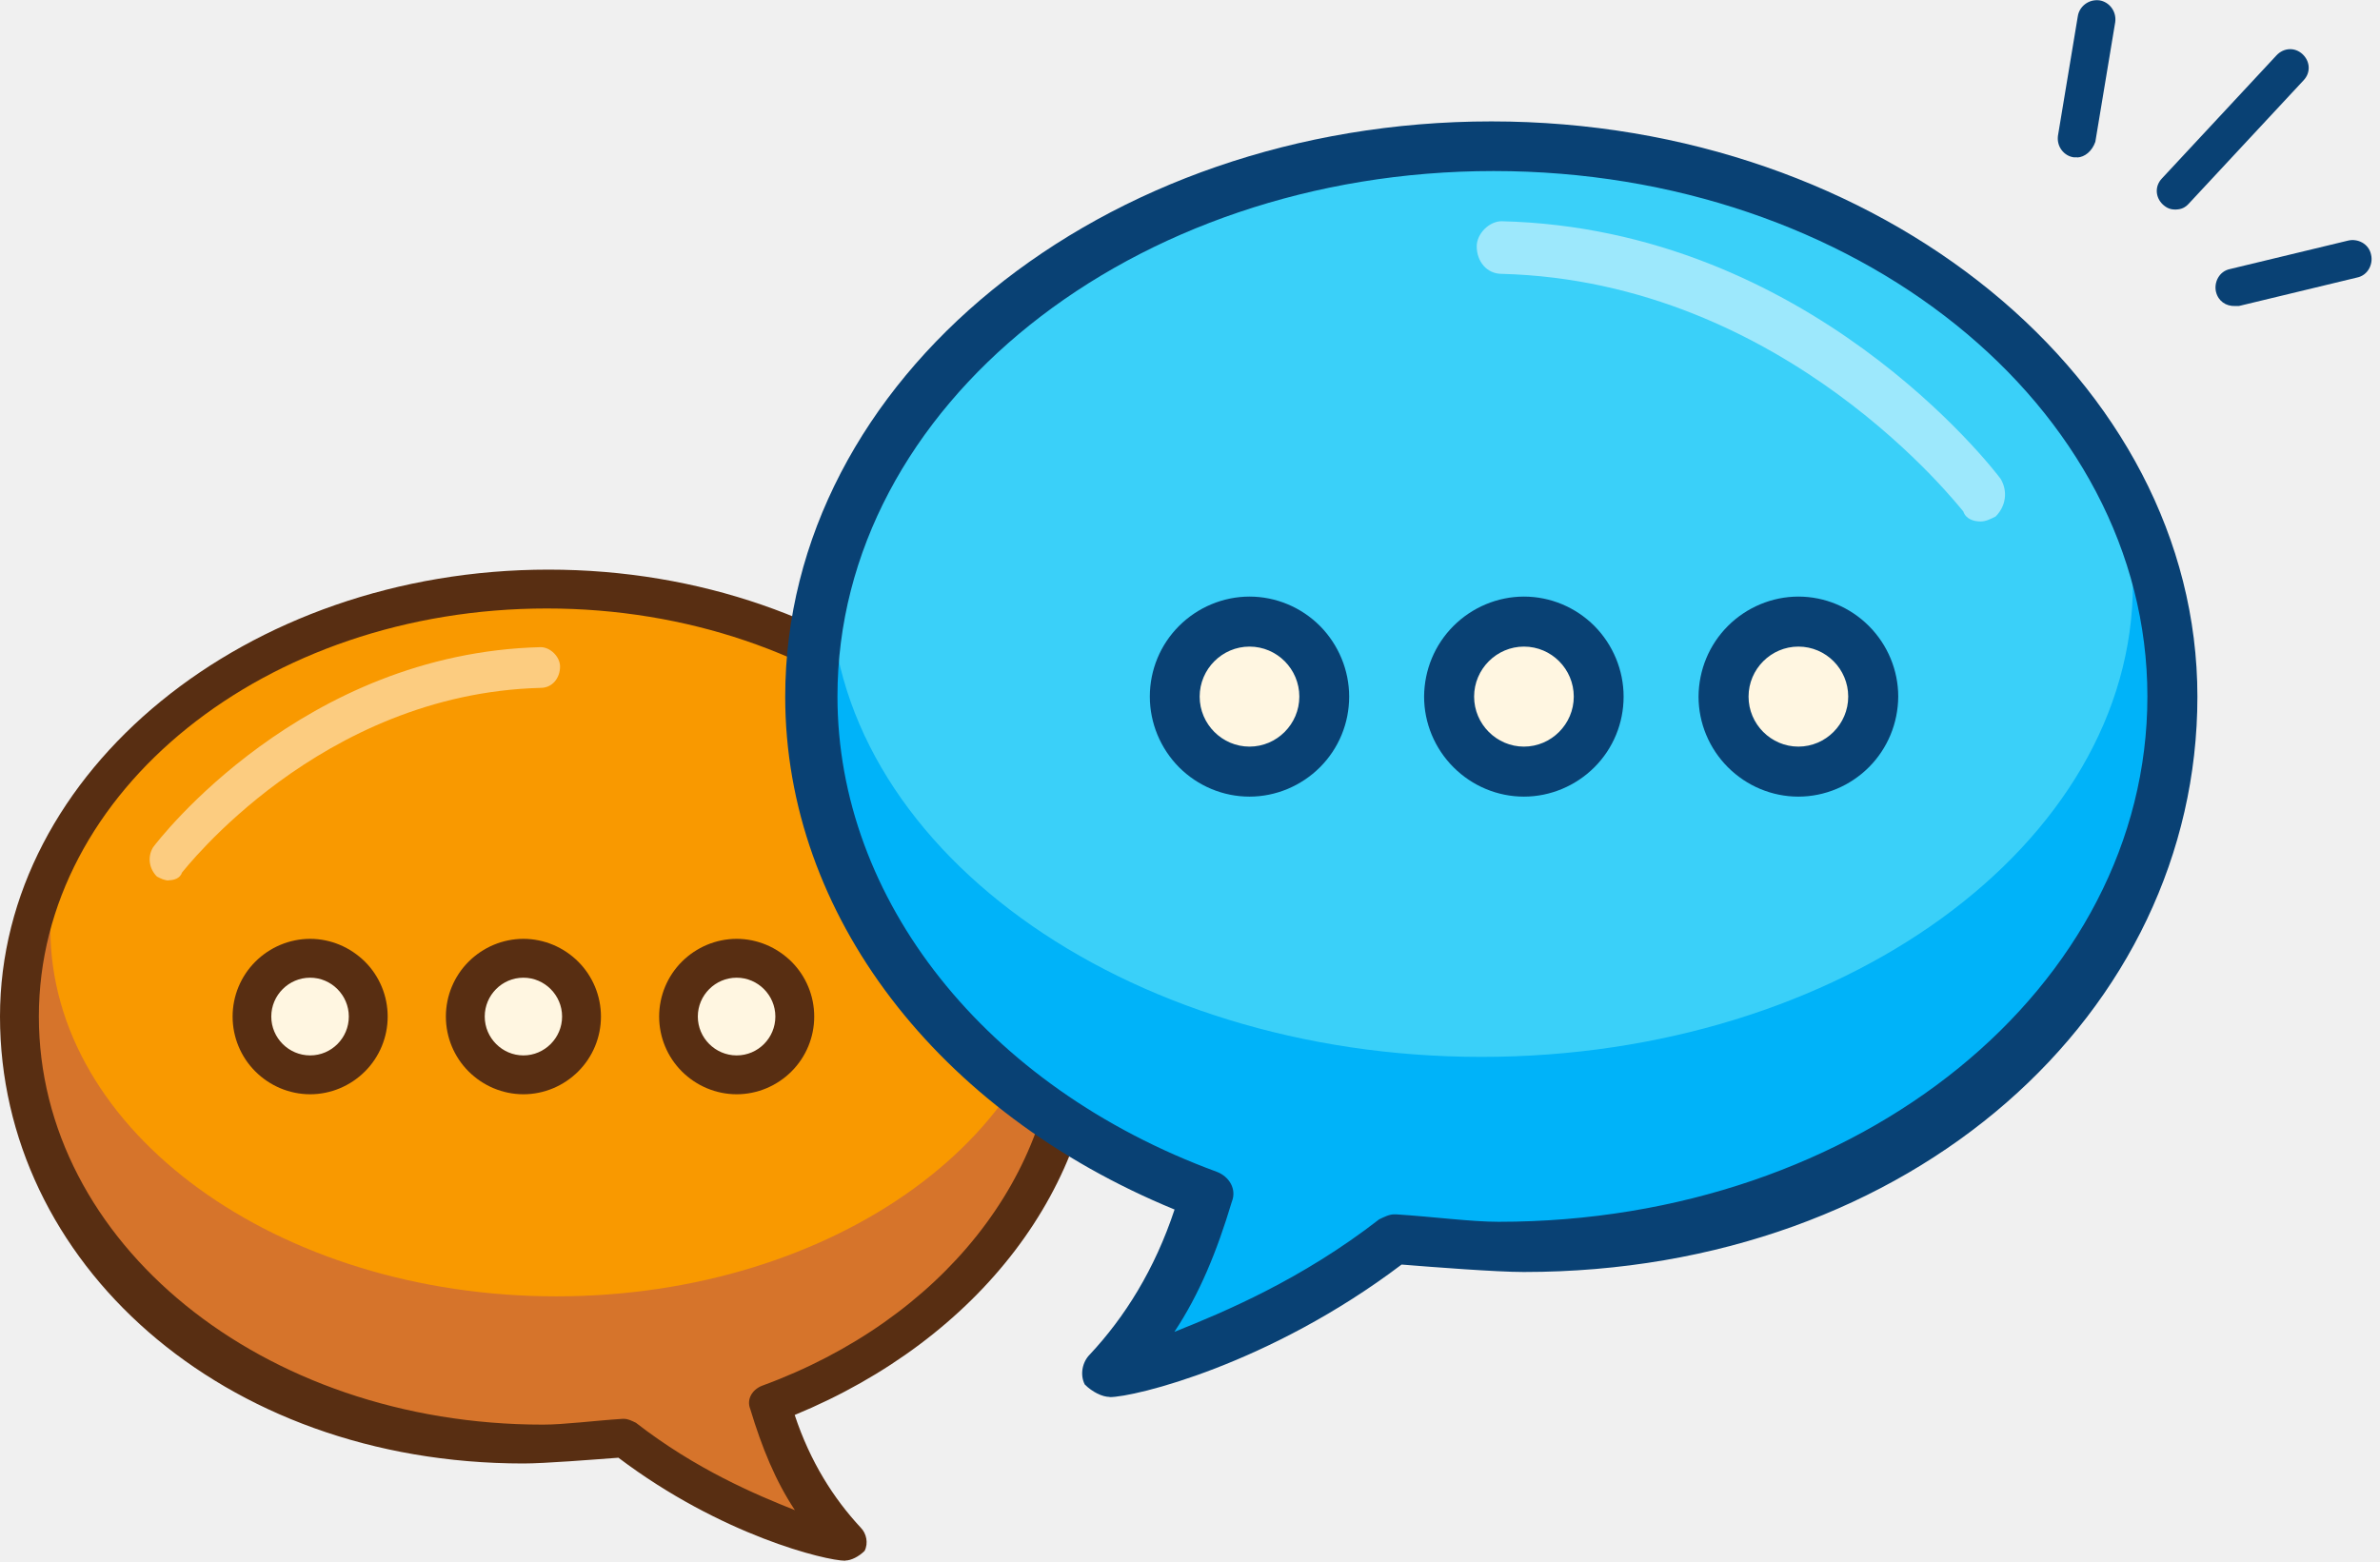
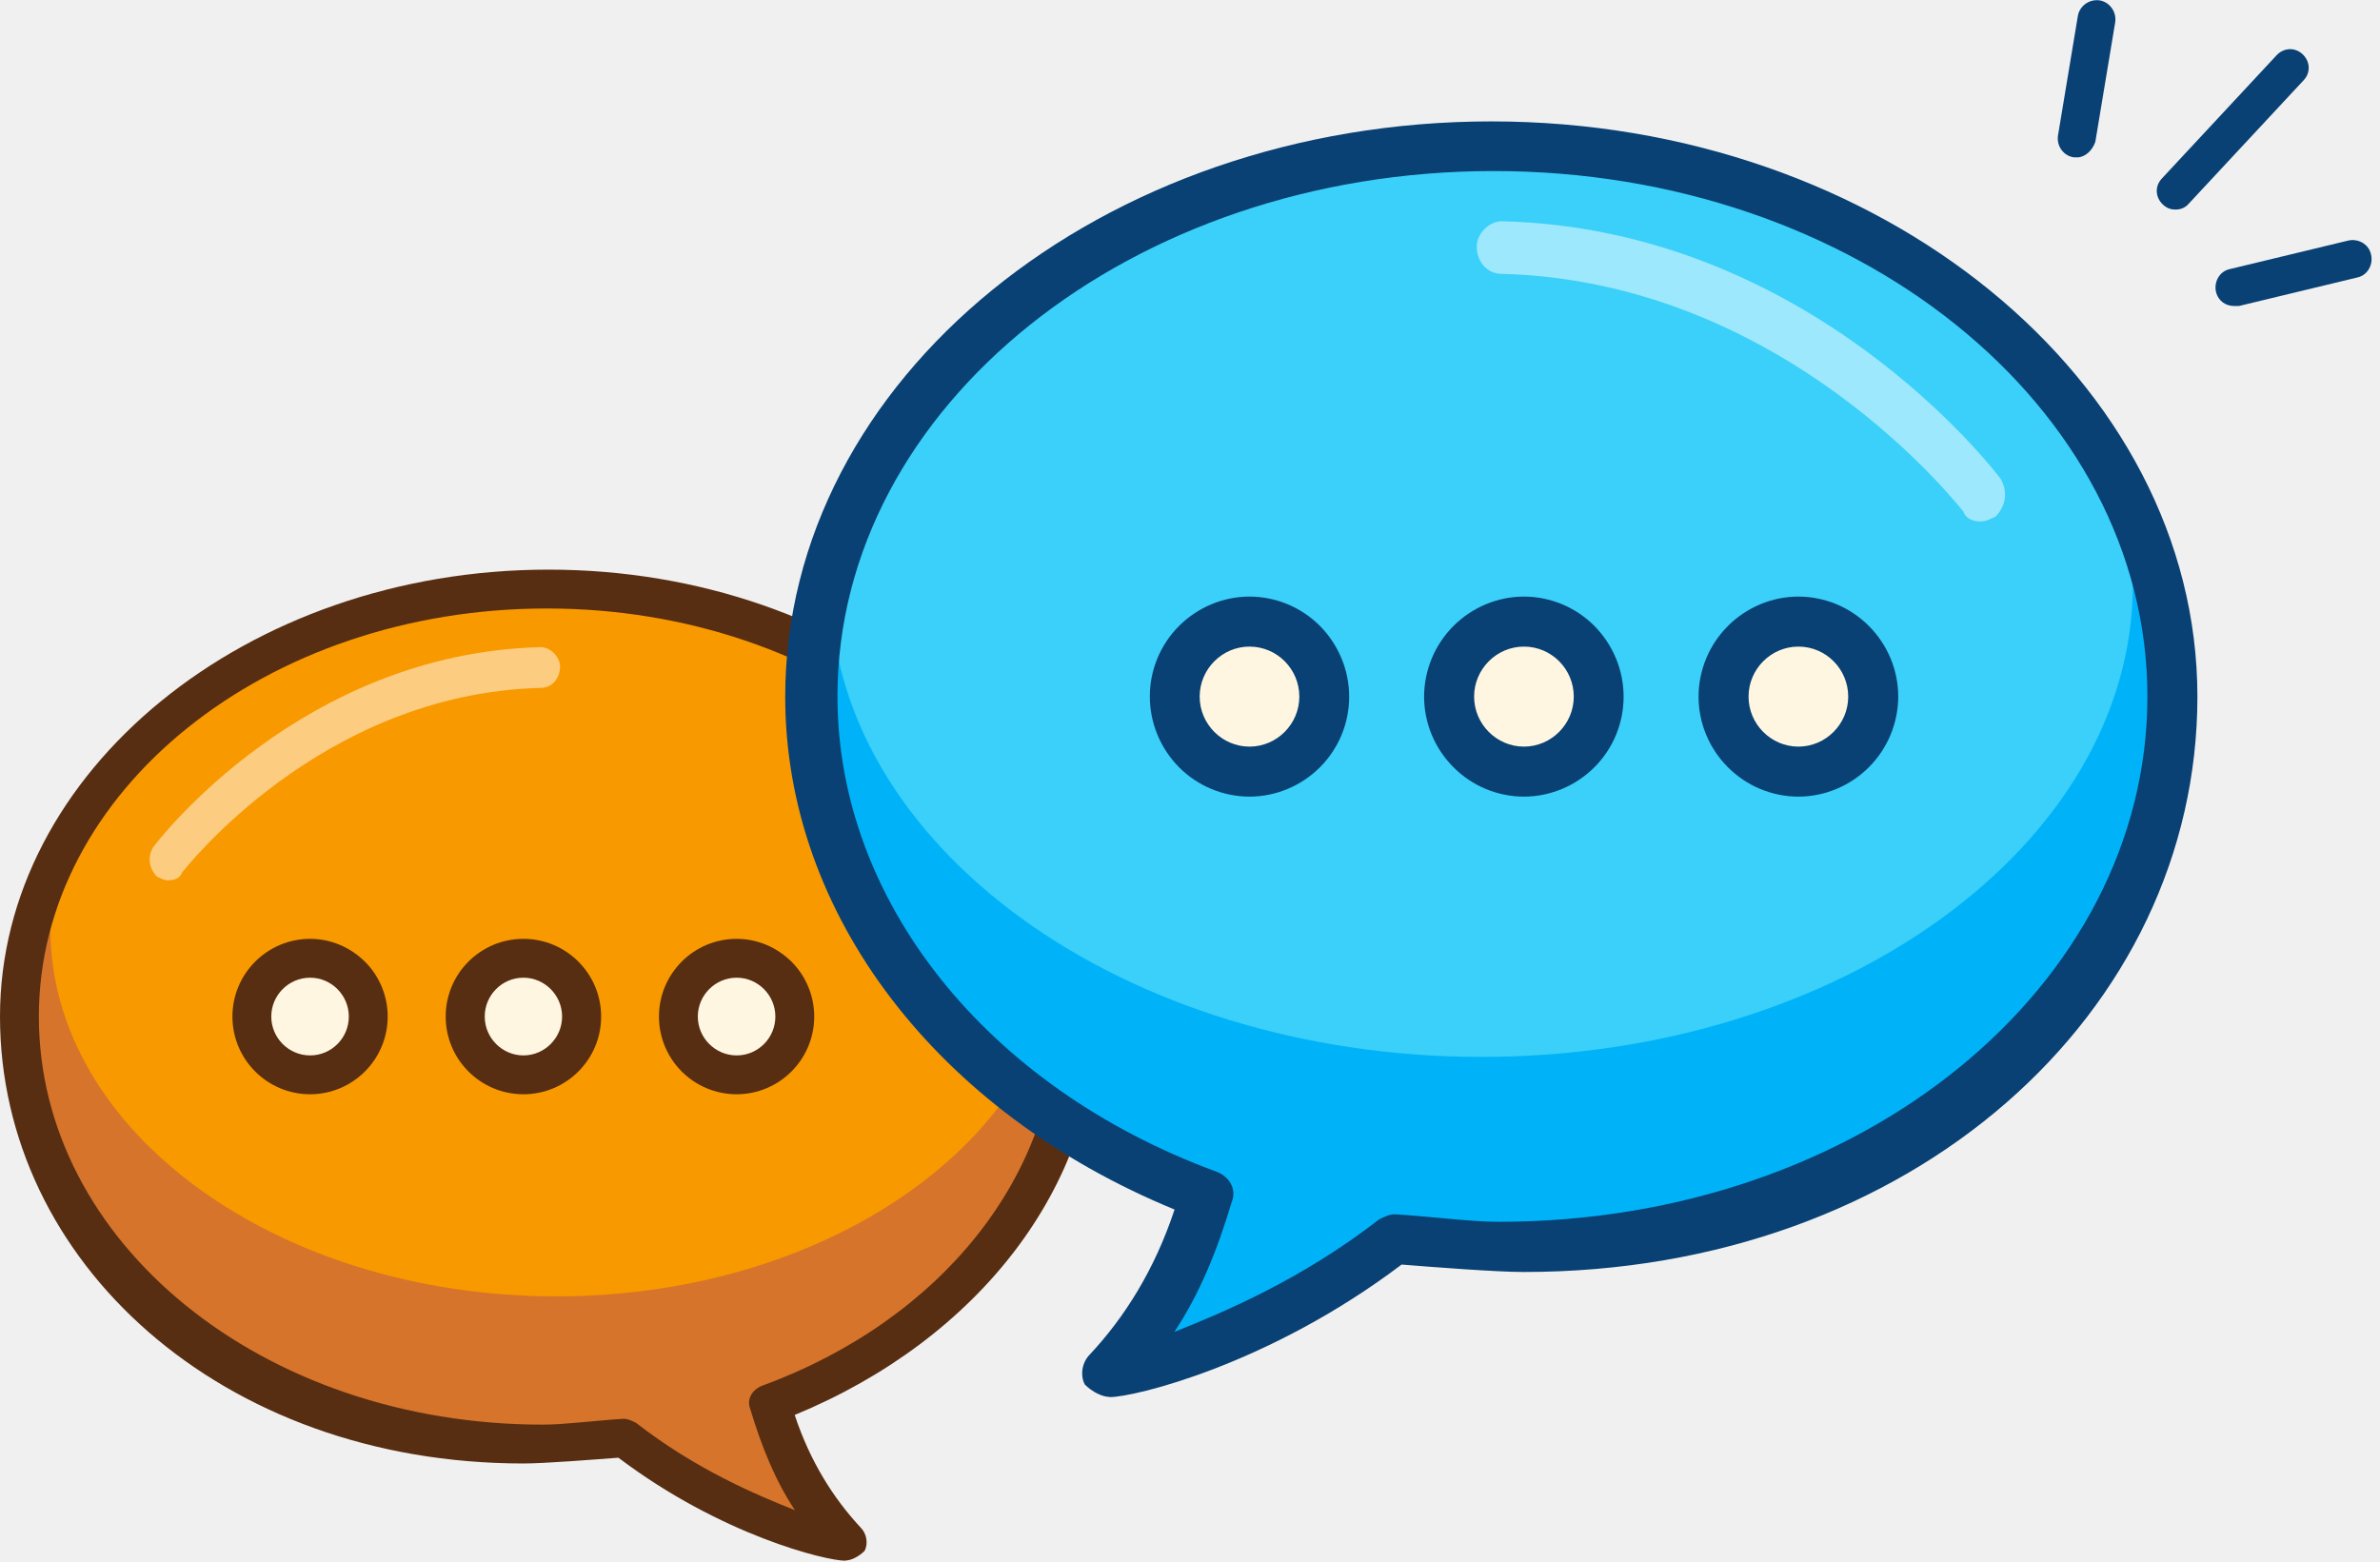
- <svg xmlns="http://www.w3.org/2000/svg" width="128" height="84" viewBox="0 0 128 84" fill="none">
-   <g clip-path="url(#clip0_1_75)">
-     <path d="M57.96 54.78C57.96 42.13 45.34 31.89 29.71 31.89C14.18 31.79 1.56 42.13 1.56 54.78C1.56 67.43 14.17 77.67 29.71 77.67C31.07 77.67 32.42 77.56 33.78 77.46C39.62 82.06 45.56 83.21 45.67 83C43.58 80.91 42.33 78.19 41.6 75.58C51.19 71.92 57.97 63.98 57.97 54.78H57.96Z" fill="#F99900" />
-     <path d="M57.96 54.78C57.96 52.9 57.65 51.12 57.13 49.34V49.97C57.13 60.84 44.93 69.73 29.92 69.73C14.91 69.73 2.71 60.85 2.71 49.97C2.71 49.03 2.81 48.19 2.92 47.25C1.88 49.65 1.36 52.16 1.36 54.78C1.57 67.43 14.18 77.67 29.72 77.67C31.08 77.67 32.43 77.56 33.79 77.46C39.63 82.06 45.57 83.21 45.67 83C43.59 80.91 42.33 78.19 41.6 75.58C51.19 71.92 57.97 63.98 57.97 54.78H57.96Z" fill="#D6742B" />
-     <path d="M33.57 76.32C33.78 76.32 33.99 76.43 34.2 76.53C37.43 79.04 40.66 80.4 42.75 81.23C41.71 79.66 40.98 77.88 40.35 75.79C40.14 75.27 40.45 74.75 40.98 74.54C50.68 70.99 56.83 63.15 56.83 54.68C56.83 42.56 44.53 32.73 29.41 32.73C14.29 32.73 2.09 42.55 2.09 54.68C2.09 66.81 14.08 76.63 29.2 76.63C30.35 76.63 31.91 76.42 33.47 76.32H33.57ZM45.46 83.95C44.42 83.95 38.79 82.59 33.26 78.41C31.91 78.51 29.3 78.72 28.15 78.72C11.89 78.72 0 67.85 0 54.68C0 41.51 13.24 30.64 29.5 30.64C45.76 30.64 59 41.41 59 54.68C59 63.77 52.64 72.03 42.74 76.11C43.57 78.62 44.83 80.6 46.29 82.17C46.6 82.48 46.71 83.01 46.5 83.42C46.19 83.73 45.77 83.94 45.46 83.94V83.95Z" fill="#582E12" />
-     <path d="M40.14 51.54C38.37 51.54 36.91 53 36.91 54.78C36.91 56.56 38.37 58.02 40.14 58.02C41.91 58.02 43.37 56.56 43.37 54.78C43.47 53 42.01 51.54 40.14 51.54ZM28.67 51.54C26.9 51.54 25.44 53 25.44 54.78C25.44 56.56 26.9 58.02 28.67 58.02C30.44 58.02 31.9 56.56 31.9 54.78C32 53 30.54 51.54 28.67 51.54ZM17.2 51.54C15.43 51.54 13.97 53 13.97 54.78C13.97 56.56 15.43 58.02 17.2 58.02C18.97 58.02 20.43 56.56 20.43 54.78C20.43 53 18.97 51.54 17.2 51.54Z" fill="#FFF6E1" />
-     <path d="M16.68 52.59C15.53 52.59 14.59 53.53 14.59 54.68C14.59 55.83 15.53 56.77 16.68 56.77C17.83 56.77 18.76 55.83 18.76 54.68C18.76 53.53 17.82 52.59 16.68 52.59ZM16.68 58.86C15.57 58.86 14.51 58.41 13.73 57.63C12.95 56.85 12.51 55.79 12.51 54.68C12.51 53.57 12.95 52.51 13.73 51.73C14.51 50.95 15.57 50.5 16.68 50.5C17.79 50.5 18.84 50.95 19.63 51.73C20.41 52.51 20.85 53.57 20.85 54.68C20.85 55.79 20.41 56.85 19.63 57.63C18.85 58.41 17.79 58.86 16.68 58.86ZM28.15 52.59C27 52.59 26.07 53.53 26.07 54.68C26.07 55.83 27.01 56.77 28.15 56.77C29.29 56.77 30.23 55.83 30.23 54.68C30.23 53.53 29.29 52.59 28.15 52.59ZM28.15 58.86C27.04 58.86 25.98 58.41 25.2 57.63C24.42 56.85 23.98 55.79 23.98 54.68C23.98 53.57 24.42 52.51 25.2 51.73C25.98 50.95 27.04 50.5 28.15 50.5C29.26 50.5 30.32 50.95 31.1 51.73C31.88 52.51 32.32 53.57 32.32 54.68C32.32 55.79 31.88 56.85 31.1 57.63C30.32 58.41 29.26 58.86 28.15 58.86ZM39.62 52.59C38.47 52.59 37.53 53.53 37.53 54.68C37.53 55.83 38.47 56.77 39.62 56.77C40.77 56.77 41.7 55.83 41.7 54.68C41.7 53.53 40.76 52.59 39.62 52.59ZM39.62 58.86C38.51 58.86 37.45 58.41 36.67 57.63C35.89 56.85 35.45 55.79 35.45 54.68C35.45 53.57 35.89 52.51 36.67 51.73C37.45 50.95 38.51 50.5 39.62 50.5C40.73 50.5 41.78 50.95 42.57 51.73C43.35 52.51 43.79 53.57 43.79 54.68C43.79 55.79 43.35 56.85 42.57 57.63C41.79 58.41 40.73 58.86 39.62 58.86Z" fill="#582E12" />
-     <path opacity="0.5" d="M9.07 47.36C8.86 47.36 8.65 47.26 8.44 47.15C8.02 46.73 7.92 46.1 8.23 45.58C8.54 45.16 16.26 35.13 29.08 34.81C29.6 34.81 30.12 35.33 30.12 35.85C30.12 36.48 29.7 37 29.08 37C17.19 37.31 9.9 46.83 9.79 46.93C9.69 47.24 9.37 47.35 9.06 47.35L9.07 47.36Z" fill="white" />
-     <path d="M43.58 37.61C43.58 21.33 59.82 8.14 79.95 8.14C99.95 8.01 116.18 21.33 116.18 37.61C116.18 53.89 99.94 67.08 79.95 67.08C78.21 67.08 76.46 66.94 74.72 66.81C67.21 72.73 59.56 74.21 59.42 73.94C62.1 71.25 63.71 67.75 64.65 64.39C52.3 59.68 43.58 49.45 43.58 37.61Z" fill="#3AD0F9" />
-     <path d="M43.58 37.61C43.58 35.19 43.98 32.9 44.65 30.61V31.42C44.65 45.41 60.35 56.85 79.68 56.85C99.01 56.85 114.71 45.41 114.71 31.42C114.71 30.21 114.58 29.13 114.44 27.92C115.78 31.01 116.45 34.24 116.45 37.61C116.18 53.89 99.94 67.08 79.95 67.08C78.21 67.08 76.46 66.95 74.72 66.81C67.2 72.73 59.55 74.21 59.42 73.94C62.1 71.25 63.71 67.75 64.65 64.39C52.3 59.68 43.58 49.46 43.58 37.62V37.61Z" fill="#00B3F9" />
-     <path d="M74.98 65.32C74.71 65.32 74.44 65.46 74.17 65.59C70.01 68.82 65.85 70.57 63.16 71.64C64.5 69.62 65.44 67.34 66.25 64.64C66.52 63.97 66.12 63.29 65.44 63.03C52.96 58.45 45.04 48.36 45.04 37.46C45.04 21.85 60.88 9.2 80.33 9.2C99.78 9.2 115.49 21.85 115.49 37.46C115.49 53.07 100.06 65.72 80.6 65.72C79.12 65.72 77.11 65.45 75.1 65.32H74.97H74.98ZM59.68 75.15C61.02 75.15 68.27 73.4 75.38 68.02C77.12 68.16 80.48 68.42 81.95 68.42C102.88 68.42 118.18 54.43 118.18 37.47C118.18 20.51 101.15 6.53 80.21 6.53C59.27 6.53 42.23 20.39 42.23 37.48C42.23 49.19 50.42 59.82 63.17 65.06C62.1 68.29 60.49 70.85 58.61 72.86C58.21 73.26 58.07 73.94 58.34 74.47C58.74 74.87 59.28 75.14 59.68 75.14V75.15Z" fill="#094174" />
-     <path d="M66.52 33.44C68.8 33.44 70.68 35.32 70.68 37.61C70.68 39.9 68.8 41.78 66.52 41.78C64.24 41.78 62.36 39.9 62.36 37.61C62.23 35.32 64.1 33.44 66.52 33.44ZM81.29 33.44C83.57 33.44 85.45 35.32 85.45 37.61C85.45 39.9 83.57 41.78 81.29 41.78C79.01 41.78 77.13 39.9 77.13 37.61C77 35.32 78.87 33.44 81.29 33.44ZM96.05 33.44C98.33 33.44 100.21 35.32 100.21 37.61C100.21 39.9 98.33 41.78 96.05 41.78C93.77 41.78 91.89 39.9 91.89 37.61C91.89 35.32 93.77 33.44 96.05 33.44Z" fill="#FFF6E1" />
-     <path d="M96.72 34.78C98.2 34.78 99.4 35.99 99.4 37.47C99.4 38.95 98.19 40.16 96.72 40.16C95.25 40.16 94.04 38.95 94.04 37.47C94.04 35.99 95.25 34.78 96.72 34.78ZM96.72 42.85C98.14 42.85 99.51 42.27 100.51 41.27C101.52 40.26 102.08 38.9 102.09 37.47C102.09 36.05 101.52 34.68 100.51 33.67C99.5 32.66 98.14 32.09 96.72 32.09C95.3 32.09 93.93 32.67 92.93 33.67C91.92 34.68 91.36 36.04 91.35 37.47C91.35 38.89 91.92 40.26 92.93 41.27C93.94 42.28 95.3 42.85 96.72 42.85ZM81.96 34.78C83.44 34.78 84.64 35.99 84.64 37.47C84.64 38.95 83.43 40.16 81.96 40.16C80.49 40.16 79.28 38.95 79.28 37.47C79.28 35.99 80.49 34.78 81.96 34.78ZM81.96 42.85C83.38 42.85 84.75 42.27 85.75 41.27C86.76 40.26 87.32 38.9 87.32 37.47C87.32 36.05 86.75 34.68 85.75 33.67C84.74 32.66 83.38 32.09 81.96 32.09C80.54 32.09 79.17 32.67 78.17 33.67C77.16 34.68 76.6 36.04 76.59 37.47C76.59 38.89 77.16 40.26 78.17 41.27C79.18 42.28 80.54 42.85 81.96 42.85ZM67.2 34.78C68.68 34.78 69.88 35.99 69.88 37.47C69.88 38.95 68.67 40.16 67.2 40.16C65.73 40.16 64.52 38.95 64.52 37.47C64.52 35.99 65.73 34.78 67.2 34.78ZM67.2 42.85C68.62 42.85 69.99 42.27 70.99 41.27C72 40.26 72.56 38.9 72.56 37.47C72.56 36.05 71.99 34.68 70.99 33.67C69.98 32.66 68.62 32.09 67.2 32.09C65.78 32.09 64.41 32.67 63.41 33.67C62.4 34.68 61.84 36.04 61.84 37.47C61.84 38.89 62.41 40.26 63.41 41.27C64.42 42.28 65.78 42.85 67.2 42.85Z" fill="#094174" />
-     <path opacity="0.5" d="M106.52 28.05C106.79 28.05 107.06 27.92 107.33 27.78C107.87 27.24 108 26.44 107.6 25.76C107.2 25.22 97.27 12.3 80.76 11.9C80.09 11.9 79.42 12.57 79.42 13.25C79.42 14.06 79.96 14.73 80.76 14.73C96.06 15.13 105.45 27.38 105.59 27.51C105.72 27.91 106.13 28.05 106.53 28.05H106.52Z" fill="white" />
-     <path d="M120.21 16.46C119.71 16.48 119.3 16.19 119.18 15.7C119.06 15.2 119.34 14.59 119.94 14.47L126.29 12.94C126.79 12.82 127.4 13.1 127.52 13.7C127.64 14.2 127.36 14.81 126.76 14.93L120.41 16.46H120.21ZM111.72 8.46H111.52C111.02 8.39 110.6 7.9 110.68 7.3L111.75 0.86C111.83 0.36 112.32 -0.06 112.92 0.02C113.42 0.1 113.84 0.59 113.76 1.19L112.69 7.63C112.51 8.14 112.12 8.45 111.72 8.47V8.46ZM117.03 11.27C116.73 11.28 116.53 11.19 116.32 11C115.91 10.61 115.88 10.01 116.27 9.6L122.44 2.97C122.83 2.56 123.43 2.53 123.84 2.92C124.25 3.31 124.28 3.91 123.89 4.32L117.72 10.95C117.53 11.16 117.33 11.26 117.03 11.27Z" fill="#094174" />
+ <svg xmlns="http://www.w3.org/2000/svg" width="128" height="84" fill="none" viewBox="0 0 128 84">
+   <g clip-path="url(#a)">
+     <path fill="#f99900" d="M57.96 54.78c0-12.65-12.62-22.89-28.25-22.89-15.53-.1-28.15 10.24-28.15 22.89s12.61 22.89 28.15 22.89c1.36 0 2.71-.11 4.07-.21 5.84 4.6 11.78 5.75 11.89 5.54-2.09-2.09-3.34-4.81-4.07-7.42 9.59-3.66 16.37-11.6 16.37-20.8z" />
+     <path fill="#d6742b" d="M57.96 54.78c0-1.88-.31-3.66-.83-5.44v.63c0 10.87-12.2 19.76-27.21 19.76S2.71 60.85 2.71 49.97c0-.94.1-1.78.21-2.72q-1.56 3.6-1.56 7.53c.21 12.65 12.82 22.89 28.36 22.89 1.36 0 2.71-.11 4.07-.21 5.84 4.6 11.78 5.75 11.88 5.54-2.08-2.09-3.34-4.81-4.07-7.42 9.59-3.66 16.37-11.6 16.37-20.8z" />
+     <path fill="#582e12" d="M33.57 76.32c.21 0 .42.11.63.21 3.23 2.51 6.46 3.87 8.55 4.7-1.04-1.57-1.77-3.35-2.4-5.44-.21-.52.1-1.04.63-1.25 9.7-3.55 15.85-11.39 15.85-19.86 0-12.12-12.3-21.95-27.42-21.95S2.09 42.55 2.09 54.68 14.08 76.63 29.2 76.63c1.15 0 2.71-.21 4.27-.31zm11.89 7.63c-1.04 0-6.67-1.36-12.2-5.54-1.35.1-3.96.31-5.11.31C11.89 78.72 0 67.85 0 54.68s13.24-24.04 29.5-24.04S59 41.41 59 54.68c0 9.09-6.36 17.35-16.26 21.43.83 2.51 2.09 4.49 3.55 6.06.31.31.42.84.21 1.25-.31.31-.73.52-1.04.52z" />
+     <path fill="#fff6e1" d="M40.14 51.54c-1.77 0-3.23 1.46-3.23 3.24s1.46 3.24 3.23 3.24 3.23-1.46 3.23-3.24c.1-1.78-1.36-3.24-3.23-3.24m-11.47 0c-1.77 0-3.23 1.46-3.23 3.24s1.46 3.24 3.23 3.24 3.23-1.46 3.23-3.24c.1-1.78-1.36-3.24-3.23-3.24m-11.47 0c-1.77 0-3.23 1.46-3.23 3.24s1.46 3.24 3.23 3.24 3.23-1.46 3.23-3.24-1.46-3.24-3.23-3.24" />
+     <path fill="#582e12" d="M16.68 52.59c-1.15 0-2.09.94-2.09 2.09s.94 2.09 2.09 2.09 2.08-.94 2.08-2.09-.94-2.09-2.08-2.09m0 6.27a4.18 4.18 0 0 1 0-8.36c1.11 0 2.16.45 2.95 1.23a4.17 4.17 0 0 1 1.22 2.95 4.18 4.18 0 0 1-4.17 4.18m11.47-6.27c-1.15 0-2.08.94-2.08 2.09s.94 2.09 2.08 2.09 2.08-.94 2.08-2.09-.94-2.09-2.08-2.09m0 6.27a4.18 4.18 0 0 1 0-8.36 4.18 4.18 0 0 1 0 8.36m11.47-6.27c-1.15 0-2.09.94-2.09 2.09s.94 2.09 2.09 2.09 2.08-.94 2.08-2.09-.94-2.09-2.08-2.09m0 6.27a4.18 4.18 0 0 1 0-8.36c1.11 0 2.16.45 2.95 1.23a4.17 4.17 0 0 1 1.22 2.95 4.18 4.18 0 0 1-4.17 4.18" />
+     <path fill="#fff" d="M9.07 47.36c-.21 0-.42-.1-.63-.21-.42-.42-.52-1.05-.21-1.57.31-.42 8.03-10.45 20.85-10.77.52 0 1.04.52 1.04 1.04 0 .63-.42 1.15-1.04 1.15-11.89.31-19.18 9.83-19.29 9.93-.1.31-.42.42-.73.42z" opacity=".5" />
+     <path fill="#3ad0f9" d="M43.58 37.61c0-16.28 16.24-29.47 36.37-29.47 20-.13 36.23 13.19 36.23 29.47S99.94 67.08 79.95 67.08c-1.74 0-3.49-.14-5.23-.27-7.51 5.92-15.16 7.4-15.3 7.13 2.68-2.69 4.29-6.19 5.23-9.55-12.35-4.71-21.07-14.94-21.07-26.78" />
+     <path fill="#00b3f9" d="M43.58 37.61c0-2.42.4-4.71 1.07-7v.81c0 13.99 15.7 25.43 35.03 25.43s35.03-11.44 35.03-25.43c0-1.21-.13-2.29-.27-3.5q2.01 4.635 2.01 9.69c-.27 16.28-16.51 29.47-36.5 29.47-1.74 0-3.49-.13-5.23-.27-7.52 5.92-15.17 7.4-15.3 7.13 2.68-2.69 4.29-6.19 5.23-9.55-12.35-4.71-21.07-14.93-21.07-26.77z" />
+     <path fill="#094174" d="M74.98 65.32c-.27 0-.54.14-.81.27-4.16 3.23-8.32 4.98-11.01 6.05 1.34-2.02 2.28-4.3 3.09-7 .27-.67-.13-1.35-.81-1.61-12.48-4.58-20.4-14.67-20.4-25.57 0-15.61 15.84-28.26 35.29-28.26s35.16 12.65 35.16 28.26-15.43 28.26-34.89 28.26c-1.48 0-3.49-.27-5.5-.4h-.13zm-15.3 9.83c1.34 0 8.59-1.75 15.7-7.13 1.74.14 5.1.4 6.57.4 20.93 0 36.23-13.99 36.23-30.95S101.15 6.53 80.21 6.53 42.23 20.39 42.23 37.48c0 11.71 8.19 22.34 20.94 27.58-1.07 3.23-2.68 5.79-4.56 7.8-.4.4-.54 1.08-.27 1.61.4.4.94.67 1.34.67z" />
+     <path fill="#fff6e1" d="M66.52 33.44c2.28 0 4.16 1.88 4.16 4.17s-1.88 4.17-4.16 4.17-4.16-1.88-4.16-4.17c-.13-2.29 1.74-4.17 4.16-4.17m14.77 0c2.28 0 4.16 1.88 4.16 4.17s-1.88 4.17-4.16 4.17-4.16-1.88-4.16-4.17c-.13-2.29 1.74-4.17 4.16-4.17m14.76 0c2.28 0 4.16 1.88 4.16 4.17s-1.88 4.17-4.16 4.17-4.16-1.88-4.16-4.17 1.88-4.17 4.16-4.17" />
+     <path fill="#094174" d="M96.72 34.78c1.48 0 2.68 1.21 2.68 2.69s-1.21 2.69-2.68 2.69-2.68-1.21-2.68-2.69 1.21-2.69 2.68-2.69m0 8.07c1.42 0 2.79-.58 3.79-1.58a5.4 5.4 0 0 0 1.58-3.8c0-1.42-.57-2.79-1.58-3.8a5.36 5.36 0 0 0-3.79-1.58c-1.42 0-2.79.58-3.79 1.58a5.4 5.4 0 0 0-1.58 3.8c0 1.42.57 2.79 1.58 3.8a5.36 5.36 0 0 0 3.79 1.58m-14.76-8.07c1.48 0 2.68 1.21 2.68 2.69s-1.21 2.69-2.68 2.69-2.68-1.21-2.68-2.69 1.21-2.69 2.68-2.69m0 8.07c1.42 0 2.79-.58 3.79-1.58a5.36 5.36 0 0 0 1.57-3.8c0-1.42-.57-2.79-1.57-3.8a5.36 5.36 0 0 0-3.79-1.58c-1.42 0-2.79.58-3.79 1.58a5.4 5.4 0 0 0-1.58 3.8c0 1.42.57 2.79 1.58 3.8a5.36 5.36 0 0 0 3.79 1.58M67.2 34.78c1.48 0 2.68 1.21 2.68 2.69s-1.21 2.69-2.68 2.69-2.68-1.21-2.68-2.69 1.21-2.69 2.68-2.69m0 8.07c1.42 0 2.79-.58 3.79-1.58a5.36 5.36 0 0 0 1.57-3.8c0-1.42-.57-2.79-1.57-3.8a5.36 5.36 0 0 0-3.79-1.58c-1.42 0-2.79.58-3.79 1.58a5.36 5.36 0 0 0-1.57 3.8c0 1.42.57 2.79 1.57 3.8a5.36 5.36 0 0 0 3.79 1.58" />
+     <path fill="#fff" d="M106.52 28.05c.27 0 .54-.13.81-.27.54-.54.67-1.34.27-2.02-.4-.54-10.33-13.46-26.84-13.86-.67 0-1.34.67-1.34 1.35 0 .81.54 1.48 1.34 1.48 15.3.4 24.69 12.65 24.83 12.78.13.4.54.54.94.54z" opacity=".5" />
+     <path fill="#094174" d="M120.21 16.46c-.5.02-.91-.27-1.03-.76-.12-.5.16-1.11.76-1.23l6.35-1.53c.5-.12 1.11.16 1.23.76.12.5-.16 1.11-.76 1.23l-6.35 1.53zm-8.49-8h-.2c-.5-.07-.92-.56-.84-1.16l1.07-6.44c.08-.5.57-.92 1.17-.84.5.08.92.57.84 1.17l-1.07 6.44c-.18.51-.57.82-.97.84zm5.31 2.81c-.3.01-.5-.08-.71-.27-.41-.39-.44-.99-.05-1.4l6.17-6.63c.39-.41.99-.44 1.4-.05s.44.99.05 1.4l-6.17 6.63a.89.89 0 0 1-.69.32" />
  </g>
  <defs>
-     <clipPath id="clip0_1_75">
-       <rect width="127.55" height="83.95" fill="white" />
+     <clipPath id="a">
+       <path fill="#fff" d="M0 0h127.55v83.95H0z" />
    </clipPath>
  </defs>
</svg>
